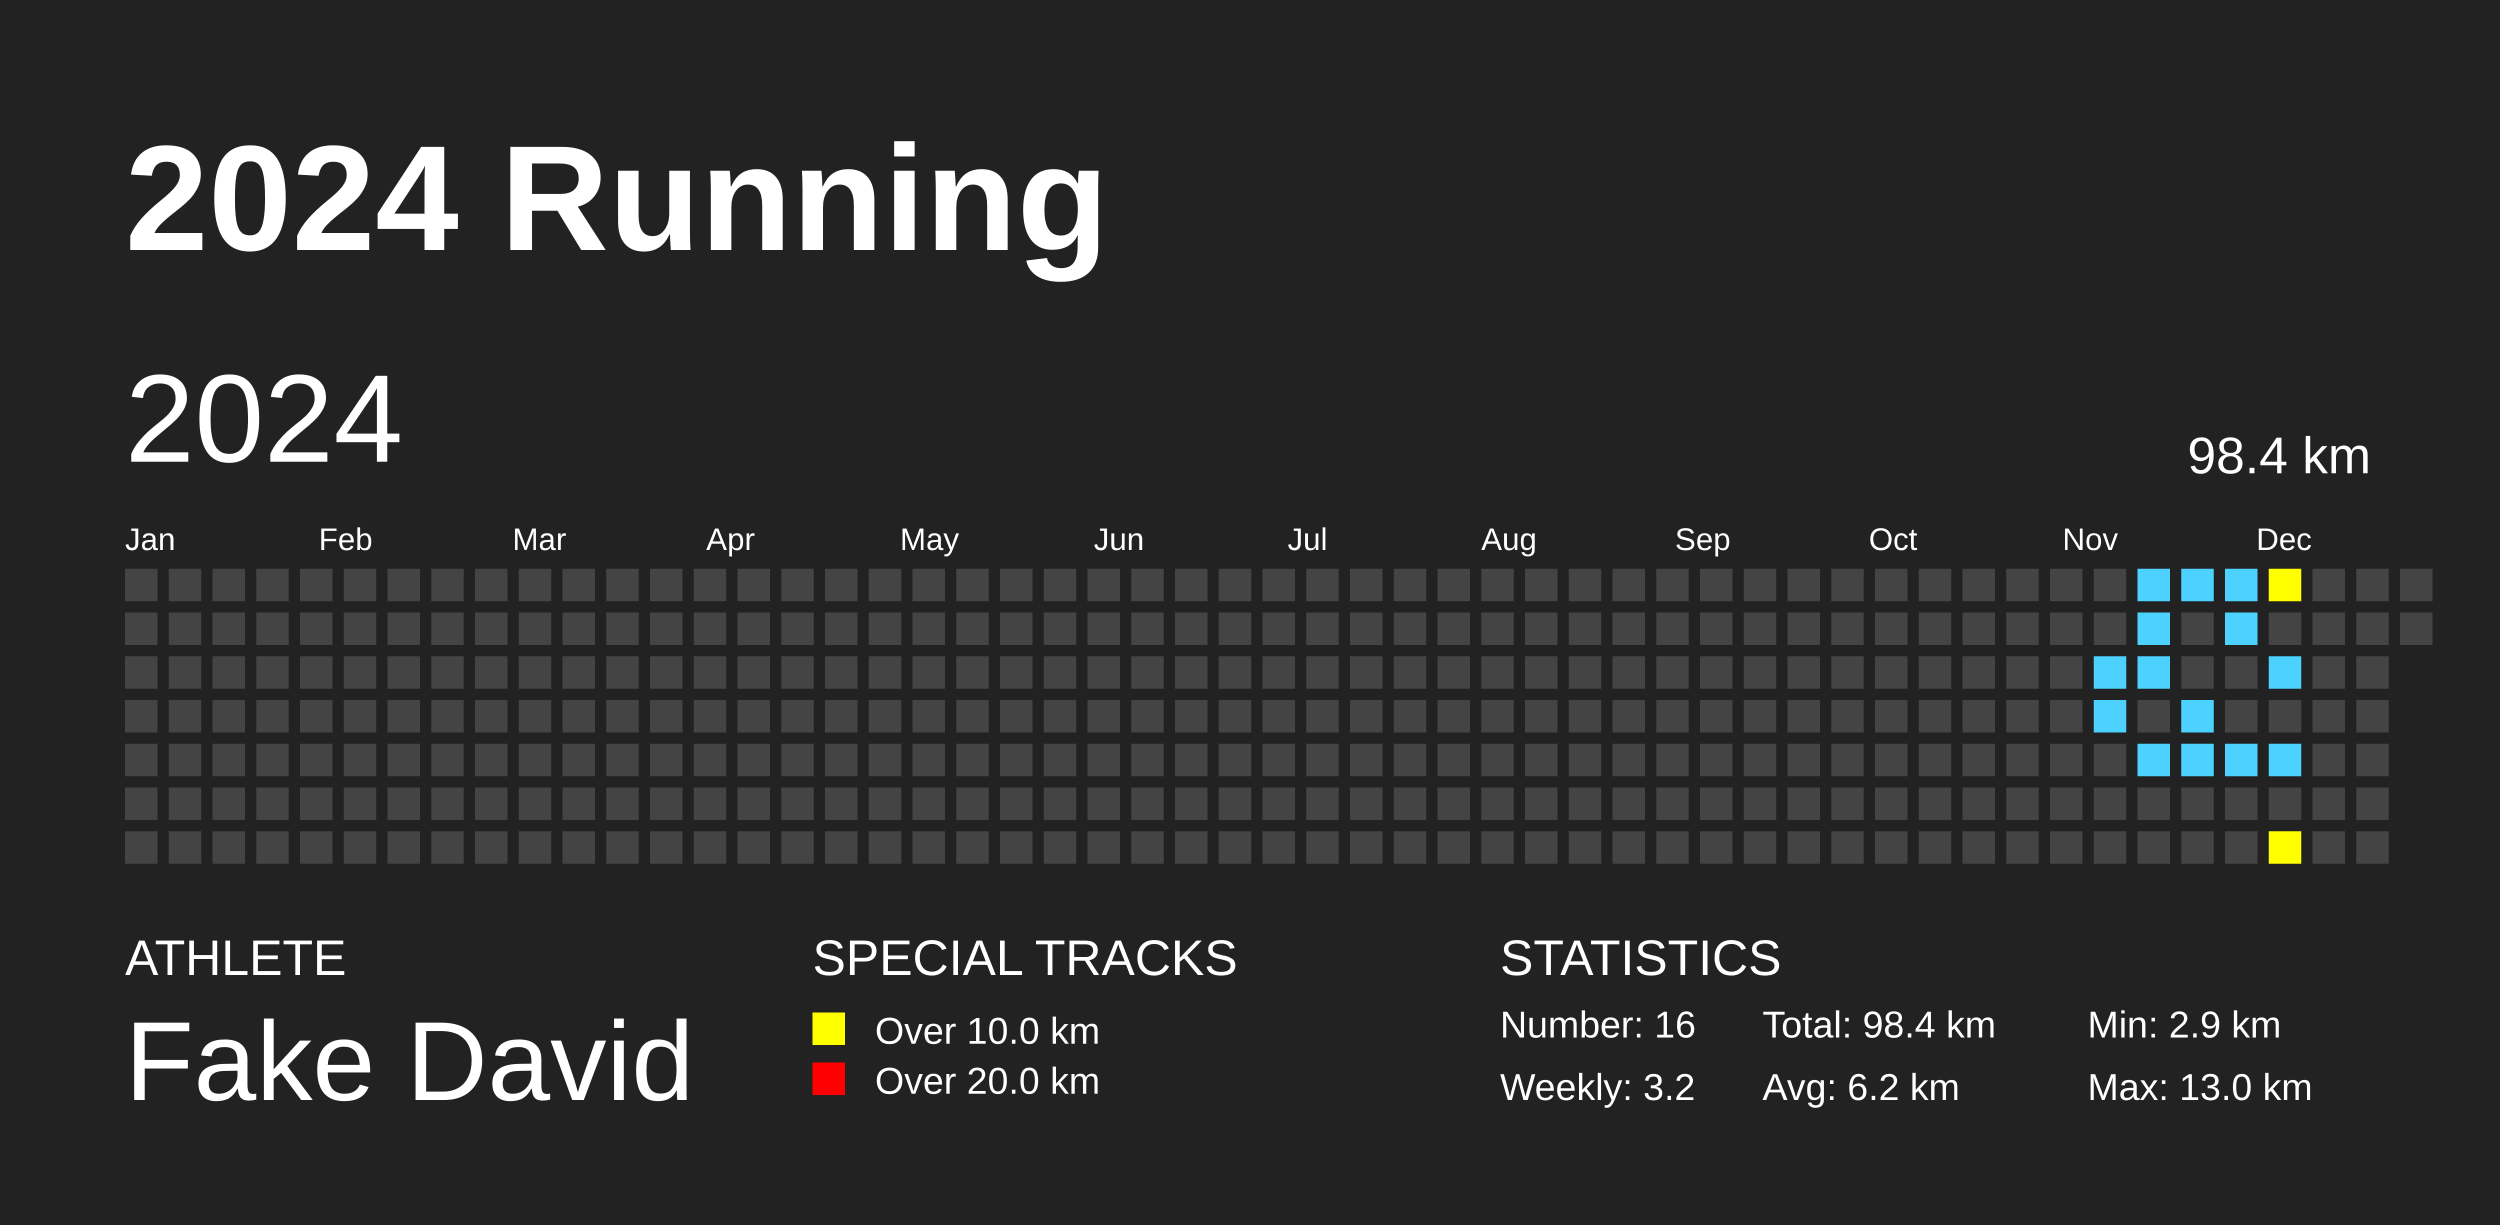
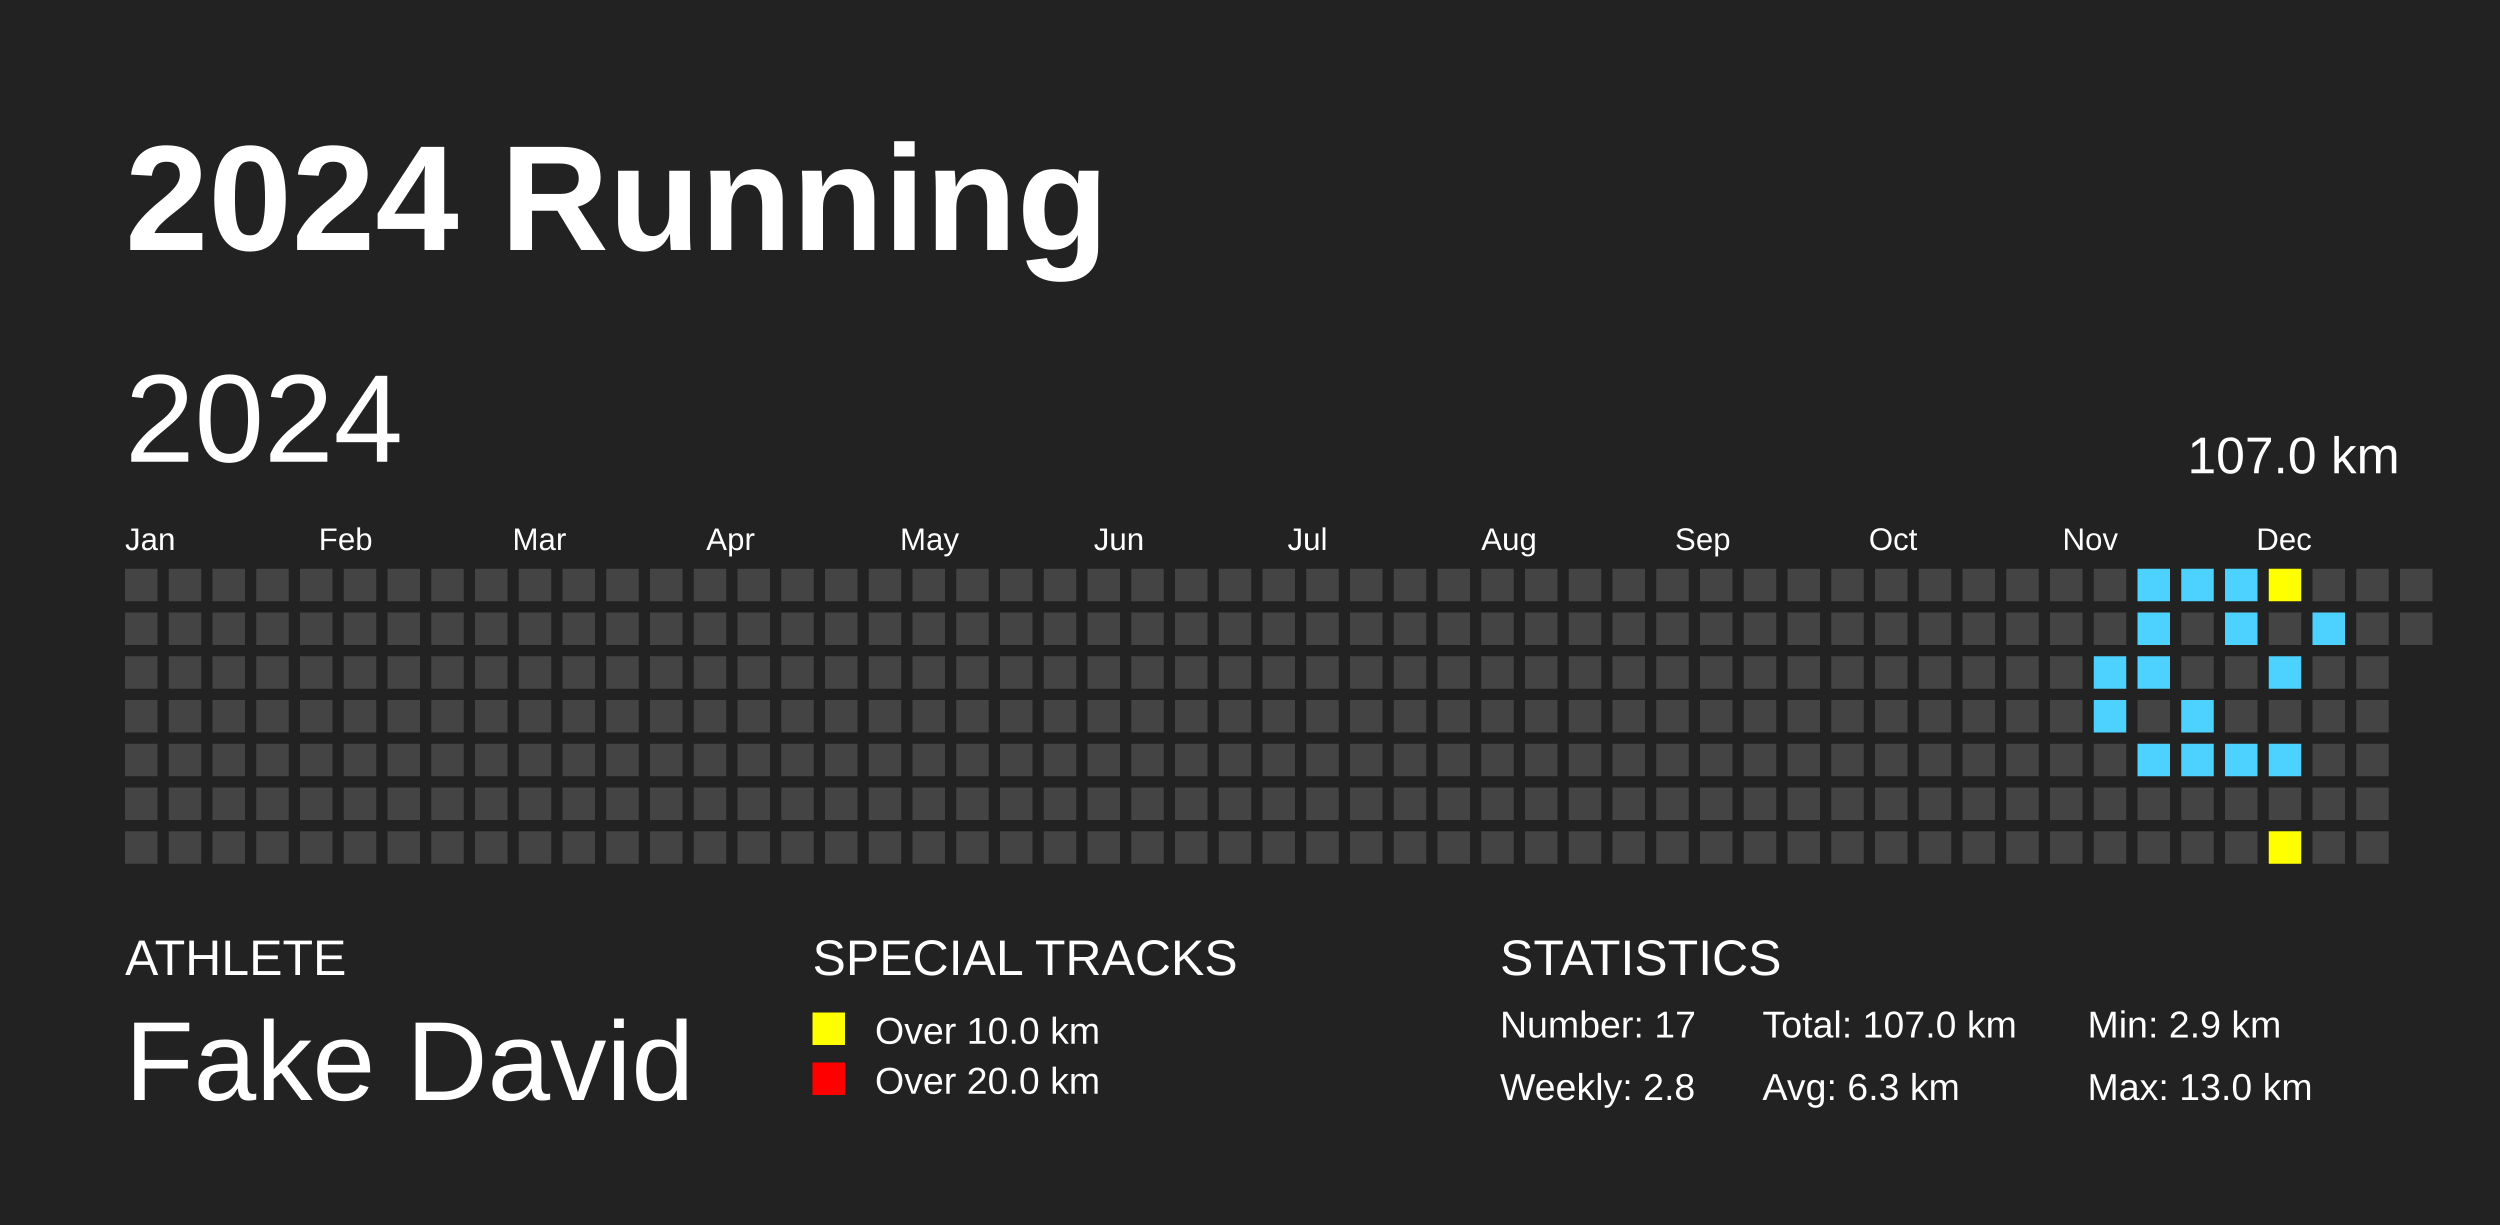
<svg xmlns="http://www.w3.org/2000/svg" baseProfile="full" height="98mm" version="1.1" viewBox="0,0,200,98" width="200mm">
  <defs />
  <rect fill="#222222" height="98" width="200" x="0" y="0" />
  <text fill="#FFFFFF" style="font-size:12px; font-family:Arial; font-weight:bold;" x="10" y="20">2024 Running</text>
  <text fill="#FFFFFF" style="font-size:4px; font-family:Arial" x="10" y="78">ATHLETE</text>
  <text fill="#FFFFFF" style="font-size:9px; font-family:Arial" x="10" y="88">Fake David</text>
  <text fill="#FFFFFF" style="font-size:4px; font-family:Arial" x="65" y="78">SPECIAL TRACKS</text>
  <rect fill="yellow" height="2.6" width="2.6" x="65" y="81" />
  <text fill="#FFFFFF" style="font-size:3px; font-family:Arial" x="70" y="83.5">Over 10.0 km</text>
  <rect fill="red" height="2.6" width="2.6" x="65" y="85" />
  <text fill="#FFFFFF" style="font-size:3px; font-family:Arial" x="70" y="87.5">Over 20.0 km</text>
  <text fill="#FFFFFF" style="font-size:4px; font-family:Arial" x="120" y="78">STATISTICS</text>
-   <text fill="#FFFFFF" style="font-size:3px; font-family:Arial" x="120" y="83">Number: 16</text>
-   <text fill="#FFFFFF" style="font-size:3px; font-family:Arial" x="120" y="88">Weekly: 3.2</text>
-   <text fill="#FFFFFF" style="font-size:3px; font-family:Arial" x="141" y="83">Total: 98.4 km</text>
-   <text fill="#FFFFFF" style="font-size:3px; font-family:Arial" x="141" y="88">Avg: 6.2 km</text>
+   <text fill="#FFFFFF" style="font-size:3px; font-family:Arial" x="120" y="83">Number: 17</text>
+   <text fill="#FFFFFF" style="font-size:3px; font-family:Arial" x="120" y="88">Weekly: 2.8</text>
+   <text fill="#FFFFFF" style="font-size:3px; font-family:Arial" x="141" y="83">Total: 107.0 km</text>
+   <text fill="#FFFFFF" style="font-size:3px; font-family:Arial" x="141" y="88">Avg: 6.3 km</text>
  <text fill="#FFFFFF" style="font-size:3px; font-family:Arial" x="167" y="83">Min: 2.9 km</text>
  <text fill="#FFFFFF" style="font-size:3px; font-family:Arial" x="167" y="88">Max: 13.0 km</text>
  <text dominant-baseline="hanging" fill="#FFFFFF" style="font-size:10.0px; font-family:Arial;" x="10" y="30">2024</text>
-   <text dominant-baseline="hanging" fill="#FFFFFF" style="font-size:4.125px; font-family:Arial;" x="175" y="35">98.4 km</text>
+   <text dominant-baseline="hanging" fill="#FFFFFF" style="font-size:4.125px; font-family:Arial;" x="175" y="35">107.0 km</text>
  <text fill="#FFFFFF" style="font-size:2.5px; font-family:Arial" x="10.0" y="44">Jan</text>
  <text fill="#FFFFFF" style="font-size:2.5px; font-family:Arial" x="25.5" y="44">Feb</text>
  <text fill="#FFFFFF" style="font-size:2.5px; font-family:Arial" x="41.0" y="44">Mar</text>
  <text fill="#FFFFFF" style="font-size:2.5px; font-family:Arial" x="56.5" y="44">Apr</text>
  <text fill="#FFFFFF" style="font-size:2.5px; font-family:Arial" x="72.0" y="44">May</text>
  <text fill="#FFFFFF" style="font-size:2.5px; font-family:Arial" x="87.5" y="44">Jun</text>
  <text fill="#FFFFFF" style="font-size:2.5px; font-family:Arial" x="103.0" y="44">Jul</text>
  <text fill="#FFFFFF" style="font-size:2.5px; font-family:Arial" x="118.5" y="44">Aug</text>
  <text fill="#FFFFFF" style="font-size:2.5px; font-family:Arial" x="134.0" y="44">Sep</text>
  <text fill="#FFFFFF" style="font-size:2.5px; font-family:Arial" x="149.5" y="44">Oct</text>
  <text fill="#FFFFFF" style="font-size:2.5px; font-family:Arial" x="165.0" y="44">Nov</text>
  <text fill="#FFFFFF" style="font-size:2.5px; font-family:Arial" x="180.5" y="44">Dec</text>
  <rect fill="#444444" height="2.6" width="2.6" x="10.0" y="45.5" />
  <rect fill="#444444" height="2.6" width="2.6" x="10.0" y="49.0" />
  <rect fill="#444444" height="2.6" width="2.6" x="10.0" y="52.5" />
  <rect fill="#444444" height="2.6" width="2.6" x="10.0" y="56.0" />
  <rect fill="#444444" height="2.6" width="2.6" x="10.0" y="59.5" />
  <rect fill="#444444" height="2.6" width="2.6" x="10.0" y="63.0" />
  <rect fill="#444444" height="2.6" width="2.6" x="10.0" y="66.5" />
  <rect fill="#444444" height="2.6" width="2.6" x="13.5" y="45.5" />
  <rect fill="#444444" height="2.6" width="2.6" x="13.5" y="49.0" />
  <rect fill="#444444" height="2.6" width="2.6" x="13.5" y="52.5" />
  <rect fill="#444444" height="2.6" width="2.6" x="13.5" y="56.0" />
  <rect fill="#444444" height="2.6" width="2.6" x="13.5" y="59.5" />
  <rect fill="#444444" height="2.6" width="2.6" x="13.5" y="63.0" />
  <rect fill="#444444" height="2.6" width="2.6" x="13.5" y="66.5" />
  <rect fill="#444444" height="2.6" width="2.6" x="17.0" y="45.5" />
  <rect fill="#444444" height="2.6" width="2.6" x="17.0" y="49.0" />
  <rect fill="#444444" height="2.6" width="2.6" x="17.0" y="52.5" />
  <rect fill="#444444" height="2.6" width="2.6" x="17.0" y="56.0" />
  <rect fill="#444444" height="2.6" width="2.6" x="17.0" y="59.5" />
  <rect fill="#444444" height="2.6" width="2.6" x="17.0" y="63.0" />
  <rect fill="#444444" height="2.6" width="2.6" x="17.0" y="66.5" />
  <rect fill="#444444" height="2.6" width="2.6" x="20.5" y="45.5" />
  <rect fill="#444444" height="2.6" width="2.6" x="20.5" y="49.0" />
  <rect fill="#444444" height="2.6" width="2.6" x="20.5" y="52.5" />
  <rect fill="#444444" height="2.6" width="2.6" x="20.5" y="56.0" />
  <rect fill="#444444" height="2.6" width="2.6" x="20.5" y="59.5" />
  <rect fill="#444444" height="2.6" width="2.6" x="20.5" y="63.0" />
  <rect fill="#444444" height="2.6" width="2.6" x="20.5" y="66.5" />
  <rect fill="#444444" height="2.6" width="2.6" x="24.0" y="45.5" />
  <rect fill="#444444" height="2.6" width="2.6" x="24.0" y="49.0" />
  <rect fill="#444444" height="2.6" width="2.6" x="24.0" y="52.5" />
  <rect fill="#444444" height="2.6" width="2.6" x="24.0" y="56.0" />
  <rect fill="#444444" height="2.6" width="2.6" x="24.0" y="59.5" />
  <rect fill="#444444" height="2.6" width="2.6" x="24.0" y="63.0" />
  <rect fill="#444444" height="2.6" width="2.6" x="24.0" y="66.5" />
  <rect fill="#444444" height="2.6" width="2.6" x="27.5" y="45.5" />
  <rect fill="#444444" height="2.6" width="2.6" x="27.5" y="49.0" />
  <rect fill="#444444" height="2.6" width="2.6" x="27.5" y="52.5" />
  <rect fill="#444444" height="2.6" width="2.6" x="27.5" y="56.0" />
  <rect fill="#444444" height="2.6" width="2.6" x="27.5" y="59.5" />
  <rect fill="#444444" height="2.6" width="2.6" x="27.5" y="63.0" />
  <rect fill="#444444" height="2.6" width="2.6" x="27.5" y="66.5" />
  <rect fill="#444444" height="2.6" width="2.6" x="31.0" y="45.5" />
  <rect fill="#444444" height="2.6" width="2.6" x="31.0" y="49.0" />
  <rect fill="#444444" height="2.6" width="2.6" x="31.0" y="52.5" />
  <rect fill="#444444" height="2.6" width="2.6" x="31.0" y="56.0" />
  <rect fill="#444444" height="2.6" width="2.6" x="31.0" y="59.5" />
  <rect fill="#444444" height="2.6" width="2.6" x="31.0" y="63.0" />
  <rect fill="#444444" height="2.6" width="2.6" x="31.0" y="66.5" />
  <rect fill="#444444" height="2.6" width="2.6" x="34.5" y="45.5" />
  <rect fill="#444444" height="2.6" width="2.6" x="34.5" y="49.0" />
  <rect fill="#444444" height="2.6" width="2.6" x="34.5" y="52.5" />
  <rect fill="#444444" height="2.6" width="2.6" x="34.5" y="56.0" />
  <rect fill="#444444" height="2.6" width="2.6" x="34.5" y="59.5" />
  <rect fill="#444444" height="2.6" width="2.6" x="34.5" y="63.0" />
  <rect fill="#444444" height="2.6" width="2.6" x="34.5" y="66.5" />
  <rect fill="#444444" height="2.6" width="2.6" x="38.0" y="45.5" />
  <rect fill="#444444" height="2.6" width="2.6" x="38.0" y="49.0" />
  <rect fill="#444444" height="2.6" width="2.6" x="38.0" y="52.5" />
  <rect fill="#444444" height="2.6" width="2.6" x="38.0" y="56.0" />
  <rect fill="#444444" height="2.6" width="2.6" x="38.0" y="59.5" />
  <rect fill="#444444" height="2.6" width="2.6" x="38.0" y="63.0" />
  <rect fill="#444444" height="2.6" width="2.6" x="38.0" y="66.5" />
  <rect fill="#444444" height="2.6" width="2.6" x="41.5" y="45.5" />
  <rect fill="#444444" height="2.6" width="2.6" x="41.5" y="49.0" />
  <rect fill="#444444" height="2.6" width="2.6" x="41.5" y="52.5" />
  <rect fill="#444444" height="2.6" width="2.6" x="41.5" y="56.0" />
  <rect fill="#444444" height="2.6" width="2.6" x="41.5" y="59.5" />
  <rect fill="#444444" height="2.6" width="2.6" x="41.5" y="63.0" />
  <rect fill="#444444" height="2.6" width="2.6" x="41.5" y="66.5" />
  <rect fill="#444444" height="2.6" width="2.6" x="45.0" y="45.5" />
  <rect fill="#444444" height="2.6" width="2.6" x="45.0" y="49.0" />
  <rect fill="#444444" height="2.6" width="2.6" x="45.0" y="52.5" />
  <rect fill="#444444" height="2.6" width="2.6" x="45.0" y="56.0" />
  <rect fill="#444444" height="2.6" width="2.6" x="45.0" y="59.5" />
  <rect fill="#444444" height="2.6" width="2.6" x="45.0" y="63.0" />
  <rect fill="#444444" height="2.6" width="2.6" x="45.0" y="66.5" />
  <rect fill="#444444" height="2.6" width="2.6" x="48.5" y="45.5" />
  <rect fill="#444444" height="2.6" width="2.6" x="48.5" y="49.0" />
  <rect fill="#444444" height="2.6" width="2.6" x="48.5" y="52.5" />
  <rect fill="#444444" height="2.6" width="2.6" x="48.5" y="56.0" />
  <rect fill="#444444" height="2.6" width="2.6" x="48.5" y="59.5" />
  <rect fill="#444444" height="2.6" width="2.6" x="48.5" y="63.0" />
  <rect fill="#444444" height="2.6" width="2.6" x="48.5" y="66.5" />
  <rect fill="#444444" height="2.6" width="2.6" x="52.0" y="45.5" />
  <rect fill="#444444" height="2.6" width="2.6" x="52.0" y="49.0" />
  <rect fill="#444444" height="2.6" width="2.6" x="52.0" y="52.5" />
  <rect fill="#444444" height="2.6" width="2.6" x="52.0" y="56.0" />
  <rect fill="#444444" height="2.6" width="2.6" x="52.0" y="59.5" />
  <rect fill="#444444" height="2.6" width="2.6" x="52.0" y="63.0" />
  <rect fill="#444444" height="2.6" width="2.6" x="52.0" y="66.5" />
  <rect fill="#444444" height="2.6" width="2.6" x="55.5" y="45.5" />
  <rect fill="#444444" height="2.6" width="2.6" x="55.5" y="49.0" />
  <rect fill="#444444" height="2.6" width="2.6" x="55.5" y="52.5" />
  <rect fill="#444444" height="2.6" width="2.6" x="55.5" y="56.0" />
  <rect fill="#444444" height="2.6" width="2.6" x="55.5" y="59.5" />
  <rect fill="#444444" height="2.6" width="2.6" x="55.5" y="63.0" />
  <rect fill="#444444" height="2.6" width="2.6" x="55.5" y="66.5" />
  <rect fill="#444444" height="2.6" width="2.6" x="59.0" y="45.5" />
  <rect fill="#444444" height="2.6" width="2.6" x="59.0" y="49.0" />
  <rect fill="#444444" height="2.6" width="2.6" x="59.0" y="52.5" />
  <rect fill="#444444" height="2.6" width="2.6" x="59.0" y="56.0" />
  <rect fill="#444444" height="2.6" width="2.6" x="59.0" y="59.5" />
  <rect fill="#444444" height="2.6" width="2.6" x="59.0" y="63.0" />
  <rect fill="#444444" height="2.6" width="2.6" x="59.0" y="66.5" />
  <rect fill="#444444" height="2.6" width="2.6" x="62.5" y="45.5" />
  <rect fill="#444444" height="2.6" width="2.6" x="62.5" y="49.0" />
  <rect fill="#444444" height="2.6" width="2.6" x="62.5" y="52.5" />
  <rect fill="#444444" height="2.6" width="2.6" x="62.5" y="56.0" />
  <rect fill="#444444" height="2.6" width="2.6" x="62.5" y="59.5" />
  <rect fill="#444444" height="2.6" width="2.6" x="62.5" y="63.0" />
  <rect fill="#444444" height="2.6" width="2.6" x="62.5" y="66.5" />
  <rect fill="#444444" height="2.6" width="2.6" x="66.0" y="45.5" />
  <rect fill="#444444" height="2.6" width="2.6" x="66.0" y="49.0" />
  <rect fill="#444444" height="2.6" width="2.6" x="66.0" y="52.5" />
  <rect fill="#444444" height="2.6" width="2.6" x="66.0" y="56.0" />
  <rect fill="#444444" height="2.6" width="2.6" x="66.0" y="59.5" />
  <rect fill="#444444" height="2.6" width="2.6" x="66.0" y="63.0" />
  <rect fill="#444444" height="2.6" width="2.6" x="66.0" y="66.5" />
  <rect fill="#444444" height="2.6" width="2.6" x="69.5" y="45.5" />
  <rect fill="#444444" height="2.6" width="2.6" x="69.5" y="49.0" />
  <rect fill="#444444" height="2.6" width="2.6" x="69.5" y="52.5" />
  <rect fill="#444444" height="2.6" width="2.6" x="69.5" y="56.0" />
  <rect fill="#444444" height="2.6" width="2.6" x="69.5" y="59.5" />
  <rect fill="#444444" height="2.6" width="2.6" x="69.5" y="63.0" />
  <rect fill="#444444" height="2.6" width="2.6" x="69.5" y="66.5" />
  <rect fill="#444444" height="2.6" width="2.6" x="73.0" y="45.5" />
  <rect fill="#444444" height="2.6" width="2.6" x="73.0" y="49.0" />
  <rect fill="#444444" height="2.6" width="2.6" x="73.0" y="52.5" />
  <rect fill="#444444" height="2.6" width="2.6" x="73.0" y="56.0" />
  <rect fill="#444444" height="2.6" width="2.6" x="73.0" y="59.5" />
  <rect fill="#444444" height="2.6" width="2.6" x="73.0" y="63.0" />
  <rect fill="#444444" height="2.6" width="2.6" x="73.0" y="66.5" />
  <rect fill="#444444" height="2.6" width="2.6" x="76.5" y="45.5" />
  <rect fill="#444444" height="2.6" width="2.6" x="76.5" y="49.0" />
  <rect fill="#444444" height="2.6" width="2.6" x="76.5" y="52.5" />
  <rect fill="#444444" height="2.6" width="2.6" x="76.5" y="56.0" />
  <rect fill="#444444" height="2.6" width="2.6" x="76.5" y="59.5" />
  <rect fill="#444444" height="2.6" width="2.6" x="76.5" y="63.0" />
  <rect fill="#444444" height="2.6" width="2.6" x="76.5" y="66.5" />
  <rect fill="#444444" height="2.6" width="2.6" x="80.0" y="45.5" />
  <rect fill="#444444" height="2.6" width="2.6" x="80.0" y="49.0" />
  <rect fill="#444444" height="2.6" width="2.6" x="80.0" y="52.5" />
  <rect fill="#444444" height="2.6" width="2.6" x="80.0" y="56.0" />
  <rect fill="#444444" height="2.6" width="2.6" x="80.0" y="59.5" />
  <rect fill="#444444" height="2.6" width="2.6" x="80.0" y="63.0" />
  <rect fill="#444444" height="2.6" width="2.6" x="80.0" y="66.5" />
  <rect fill="#444444" height="2.6" width="2.6" x="83.5" y="45.5" />
  <rect fill="#444444" height="2.6" width="2.6" x="83.5" y="49.0" />
  <rect fill="#444444" height="2.6" width="2.6" x="83.5" y="52.5" />
  <rect fill="#444444" height="2.6" width="2.6" x="83.5" y="56.0" />
  <rect fill="#444444" height="2.6" width="2.6" x="83.5" y="59.5" />
  <rect fill="#444444" height="2.6" width="2.6" x="83.5" y="63.0" />
  <rect fill="#444444" height="2.6" width="2.6" x="83.5" y="66.5" />
  <rect fill="#444444" height="2.6" width="2.6" x="87.0" y="45.5" />
  <rect fill="#444444" height="2.6" width="2.6" x="87.0" y="49.0" />
  <rect fill="#444444" height="2.6" width="2.6" x="87.0" y="52.5" />
  <rect fill="#444444" height="2.6" width="2.6" x="87.0" y="56.0" />
  <rect fill="#444444" height="2.6" width="2.6" x="87.0" y="59.5" />
  <rect fill="#444444" height="2.6" width="2.6" x="87.0" y="63.0" />
  <rect fill="#444444" height="2.6" width="2.6" x="87.0" y="66.5" />
  <rect fill="#444444" height="2.6" width="2.6" x="90.5" y="45.5" />
  <rect fill="#444444" height="2.6" width="2.6" x="90.5" y="49.0" />
  <rect fill="#444444" height="2.6" width="2.6" x="90.5" y="52.5" />
  <rect fill="#444444" height="2.6" width="2.6" x="90.5" y="56.0" />
  <rect fill="#444444" height="2.6" width="2.6" x="90.5" y="59.5" />
  <rect fill="#444444" height="2.6" width="2.6" x="90.5" y="63.0" />
  <rect fill="#444444" height="2.6" width="2.6" x="90.5" y="66.5" />
  <rect fill="#444444" height="2.6" width="2.6" x="94.0" y="45.5" />
  <rect fill="#444444" height="2.6" width="2.6" x="94.0" y="49.0" />
  <rect fill="#444444" height="2.6" width="2.6" x="94.0" y="52.5" />
  <rect fill="#444444" height="2.6" width="2.6" x="94.0" y="56.0" />
  <rect fill="#444444" height="2.6" width="2.6" x="94.0" y="59.5" />
  <rect fill="#444444" height="2.6" width="2.6" x="94.0" y="63.0" />
  <rect fill="#444444" height="2.6" width="2.6" x="94.0" y="66.5" />
  <rect fill="#444444" height="2.6" width="2.6" x="97.5" y="45.5" />
  <rect fill="#444444" height="2.6" width="2.6" x="97.5" y="49.0" />
  <rect fill="#444444" height="2.6" width="2.6" x="97.5" y="52.5" />
  <rect fill="#444444" height="2.6" width="2.6" x="97.5" y="56.0" />
  <rect fill="#444444" height="2.6" width="2.6" x="97.5" y="59.5" />
  <rect fill="#444444" height="2.6" width="2.6" x="97.5" y="63.0" />
  <rect fill="#444444" height="2.6" width="2.6" x="97.5" y="66.5" />
  <rect fill="#444444" height="2.6" width="2.6" x="101.0" y="45.5" />
  <rect fill="#444444" height="2.6" width="2.6" x="101.0" y="49.0" />
  <rect fill="#444444" height="2.6" width="2.6" x="101.0" y="52.5" />
  <rect fill="#444444" height="2.6" width="2.6" x="101.0" y="56.0" />
  <rect fill="#444444" height="2.6" width="2.6" x="101.0" y="59.5" />
  <rect fill="#444444" height="2.6" width="2.6" x="101.0" y="63.0" />
  <rect fill="#444444" height="2.6" width="2.6" x="101.0" y="66.5" />
  <rect fill="#444444" height="2.6" width="2.6" x="104.5" y="45.5" />
  <rect fill="#444444" height="2.6" width="2.6" x="104.5" y="49.0" />
  <rect fill="#444444" height="2.6" width="2.6" x="104.5" y="52.5" />
  <rect fill="#444444" height="2.6" width="2.6" x="104.5" y="56.0" />
  <rect fill="#444444" height="2.6" width="2.6" x="104.5" y="59.5" />
  <rect fill="#444444" height="2.6" width="2.6" x="104.5" y="63.0" />
  <rect fill="#444444" height="2.6" width="2.6" x="104.5" y="66.5" />
  <rect fill="#444444" height="2.6" width="2.6" x="108.0" y="45.5" />
  <rect fill="#444444" height="2.6" width="2.6" x="108.0" y="49.0" />
  <rect fill="#444444" height="2.6" width="2.6" x="108.0" y="52.5" />
  <rect fill="#444444" height="2.6" width="2.6" x="108.0" y="56.0" />
  <rect fill="#444444" height="2.6" width="2.6" x="108.0" y="59.5" />
  <rect fill="#444444" height="2.6" width="2.6" x="108.0" y="63.0" />
  <rect fill="#444444" height="2.6" width="2.6" x="108.0" y="66.5" />
  <rect fill="#444444" height="2.6" width="2.6" x="111.5" y="45.5" />
  <rect fill="#444444" height="2.6" width="2.6" x="111.5" y="49.0" />
  <rect fill="#444444" height="2.6" width="2.6" x="111.5" y="52.5" />
  <rect fill="#444444" height="2.6" width="2.6" x="111.5" y="56.0" />
  <rect fill="#444444" height="2.6" width="2.6" x="111.5" y="59.5" />
  <rect fill="#444444" height="2.6" width="2.6" x="111.5" y="63.0" />
  <rect fill="#444444" height="2.6" width="2.6" x="111.5" y="66.5" />
  <rect fill="#444444" height="2.6" width="2.6" x="115.0" y="45.5" />
  <rect fill="#444444" height="2.6" width="2.6" x="115.0" y="49.0" />
  <rect fill="#444444" height="2.6" width="2.6" x="115.0" y="52.5" />
  <rect fill="#444444" height="2.6" width="2.6" x="115.0" y="56.0" />
  <rect fill="#444444" height="2.6" width="2.6" x="115.0" y="59.5" />
  <rect fill="#444444" height="2.6" width="2.6" x="115.0" y="63.0" />
  <rect fill="#444444" height="2.6" width="2.6" x="115.0" y="66.5" />
  <rect fill="#444444" height="2.6" width="2.6" x="118.5" y="45.5" />
  <rect fill="#444444" height="2.6" width="2.6" x="118.5" y="49.0" />
  <rect fill="#444444" height="2.6" width="2.6" x="118.5" y="52.5" />
  <rect fill="#444444" height="2.6" width="2.6" x="118.5" y="56.0" />
  <rect fill="#444444" height="2.6" width="2.6" x="118.5" y="59.5" />
  <rect fill="#444444" height="2.6" width="2.6" x="118.5" y="63.0" />
  <rect fill="#444444" height="2.6" width="2.6" x="118.5" y="66.5" />
  <rect fill="#444444" height="2.6" width="2.6" x="122.0" y="45.5" />
  <rect fill="#444444" height="2.6" width="2.6" x="122.0" y="49.0" />
  <rect fill="#444444" height="2.6" width="2.6" x="122.0" y="52.5" />
  <rect fill="#444444" height="2.6" width="2.6" x="122.0" y="56.0" />
  <rect fill="#444444" height="2.6" width="2.6" x="122.0" y="59.5" />
  <rect fill="#444444" height="2.6" width="2.6" x="122.0" y="63.0" />
  <rect fill="#444444" height="2.6" width="2.6" x="122.0" y="66.5" />
  <rect fill="#444444" height="2.6" width="2.6" x="125.5" y="45.5" />
  <rect fill="#444444" height="2.6" width="2.6" x="125.5" y="49.0" />
  <rect fill="#444444" height="2.6" width="2.6" x="125.5" y="52.5" />
  <rect fill="#444444" height="2.6" width="2.6" x="125.5" y="56.0" />
  <rect fill="#444444" height="2.6" width="2.6" x="125.5" y="59.5" />
  <rect fill="#444444" height="2.6" width="2.6" x="125.5" y="63.0" />
  <rect fill="#444444" height="2.6" width="2.6" x="125.5" y="66.5" />
  <rect fill="#444444" height="2.6" width="2.6" x="129.0" y="45.5" />
  <rect fill="#444444" height="2.6" width="2.6" x="129.0" y="49.0" />
  <rect fill="#444444" height="2.6" width="2.6" x="129.0" y="52.5" />
  <rect fill="#444444" height="2.6" width="2.6" x="129.0" y="56.0" />
  <rect fill="#444444" height="2.6" width="2.6" x="129.0" y="59.5" />
  <rect fill="#444444" height="2.6" width="2.6" x="129.0" y="63.0" />
  <rect fill="#444444" height="2.6" width="2.6" x="129.0" y="66.5" />
  <rect fill="#444444" height="2.6" width="2.6" x="132.5" y="45.5" />
  <rect fill="#444444" height="2.6" width="2.6" x="132.5" y="49.0" />
  <rect fill="#444444" height="2.6" width="2.6" x="132.5" y="52.5" />
  <rect fill="#444444" height="2.6" width="2.6" x="132.5" y="56.0" />
  <rect fill="#444444" height="2.6" width="2.6" x="132.5" y="59.5" />
  <rect fill="#444444" height="2.6" width="2.6" x="132.5" y="63.0" />
  <rect fill="#444444" height="2.6" width="2.6" x="132.5" y="66.5" />
  <rect fill="#444444" height="2.6" width="2.6" x="136.0" y="45.5" />
  <rect fill="#444444" height="2.6" width="2.6" x="136.0" y="49.0" />
  <rect fill="#444444" height="2.6" width="2.6" x="136.0" y="52.5" />
  <rect fill="#444444" height="2.6" width="2.6" x="136.0" y="56.0" />
  <rect fill="#444444" height="2.6" width="2.6" x="136.0" y="59.5" />
  <rect fill="#444444" height="2.6" width="2.6" x="136.0" y="63.0" />
  <rect fill="#444444" height="2.6" width="2.6" x="136.0" y="66.5" />
  <rect fill="#444444" height="2.6" width="2.6" x="139.5" y="45.5" />
  <rect fill="#444444" height="2.6" width="2.6" x="139.5" y="49.0" />
  <rect fill="#444444" height="2.6" width="2.6" x="139.5" y="52.5" />
  <rect fill="#444444" height="2.6" width="2.6" x="139.5" y="56.0" />
  <rect fill="#444444" height="2.6" width="2.6" x="139.5" y="59.5" />
  <rect fill="#444444" height="2.6" width="2.6" x="139.5" y="63.0" />
  <rect fill="#444444" height="2.6" width="2.6" x="139.5" y="66.5" />
  <rect fill="#444444" height="2.6" width="2.6" x="143.0" y="45.5" />
  <rect fill="#444444" height="2.6" width="2.6" x="143.0" y="49.0" />
  <rect fill="#444444" height="2.6" width="2.6" x="143.0" y="52.5" />
  <rect fill="#444444" height="2.6" width="2.6" x="143.0" y="56.0" />
  <rect fill="#444444" height="2.6" width="2.6" x="143.0" y="59.5" />
  <rect fill="#444444" height="2.6" width="2.6" x="143.0" y="63.0" />
  <rect fill="#444444" height="2.6" width="2.6" x="143.0" y="66.5" />
  <rect fill="#444444" height="2.6" width="2.6" x="146.5" y="45.5" />
  <rect fill="#444444" height="2.6" width="2.6" x="146.5" y="49.0" />
  <rect fill="#444444" height="2.6" width="2.6" x="146.5" y="52.5" />
  <rect fill="#444444" height="2.6" width="2.6" x="146.5" y="56.0" />
  <rect fill="#444444" height="2.6" width="2.6" x="146.5" y="59.5" />
  <rect fill="#444444" height="2.6" width="2.6" x="146.5" y="63.0" />
  <rect fill="#444444" height="2.6" width="2.6" x="146.5" y="66.5" />
  <rect fill="#444444" height="2.6" width="2.6" x="150.0" y="45.5" />
  <rect fill="#444444" height="2.6" width="2.6" x="150.0" y="49.0" />
  <rect fill="#444444" height="2.6" width="2.6" x="150.0" y="52.5" />
  <rect fill="#444444" height="2.6" width="2.6" x="150.0" y="56.0" />
  <rect fill="#444444" height="2.6" width="2.6" x="150.0" y="59.5" />
  <rect fill="#444444" height="2.6" width="2.6" x="150.0" y="63.0" />
  <rect fill="#444444" height="2.6" width="2.6" x="150.0" y="66.5" />
  <rect fill="#444444" height="2.6" width="2.6" x="153.5" y="45.5" />
  <rect fill="#444444" height="2.6" width="2.6" x="153.5" y="49.0" />
  <rect fill="#444444" height="2.6" width="2.6" x="153.5" y="52.5" />
  <rect fill="#444444" height="2.6" width="2.6" x="153.5" y="56.0" />
  <rect fill="#444444" height="2.6" width="2.6" x="153.5" y="59.5" />
  <rect fill="#444444" height="2.6" width="2.6" x="153.5" y="63.0" />
  <rect fill="#444444" height="2.6" width="2.6" x="153.5" y="66.5" />
  <rect fill="#444444" height="2.6" width="2.6" x="157.0" y="45.5" />
  <rect fill="#444444" height="2.6" width="2.6" x="157.0" y="49.0" />
  <rect fill="#444444" height="2.6" width="2.6" x="157.0" y="52.5" />
  <rect fill="#444444" height="2.6" width="2.6" x="157.0" y="56.0" />
  <rect fill="#444444" height="2.6" width="2.6" x="157.0" y="59.5" />
  <rect fill="#444444" height="2.6" width="2.6" x="157.0" y="63.0" />
  <rect fill="#444444" height="2.6" width="2.6" x="157.0" y="66.5" />
  <rect fill="#444444" height="2.6" width="2.6" x="160.5" y="45.5" />
  <rect fill="#444444" height="2.6" width="2.6" x="160.5" y="49.0" />
  <rect fill="#444444" height="2.6" width="2.6" x="160.5" y="52.5" />
  <rect fill="#444444" height="2.6" width="2.6" x="160.5" y="56.0" />
  <rect fill="#444444" height="2.6" width="2.6" x="160.5" y="59.5" />
  <rect fill="#444444" height="2.6" width="2.6" x="160.5" y="63.0" />
  <rect fill="#444444" height="2.6" width="2.6" x="160.5" y="66.5" />
  <rect fill="#444444" height="2.6" width="2.6" x="164.0" y="45.5" />
  <rect fill="#444444" height="2.6" width="2.6" x="164.0" y="49.0" />
  <rect fill="#444444" height="2.6" width="2.6" x="164.0" y="52.5" />
  <rect fill="#444444" height="2.6" width="2.6" x="164.0" y="56.0" />
  <rect fill="#444444" height="2.6" width="2.6" x="164.0" y="59.5" />
  <rect fill="#444444" height="2.6" width="2.6" x="164.0" y="63.0" />
  <rect fill="#444444" height="2.6" width="2.6" x="164.0" y="66.5" />
  <rect fill="#444444" height="2.6" width="2.6" x="167.5" y="45.5" />
  <rect fill="#444444" height="2.6" width="2.6" x="167.5" y="49.0" />
  <rect fill="#4DD2FF" height="2.6" width="2.6" x="167.5" y="52.5" />
  <rect fill="#4DD2FF" height="2.6" width="2.6" x="167.5" y="56.0" />
  <rect fill="#444444" height="2.6" width="2.6" x="167.5" y="59.5" />
  <rect fill="#444444" height="2.6" width="2.6" x="167.5" y="63.0" />
  <rect fill="#444444" height="2.6" width="2.6" x="167.5" y="66.5" />
  <rect fill="#4DD2FF" height="2.6" width="2.6" x="171.0" y="45.5" />
  <rect fill="#4DD2FF" height="2.6" width="2.6" x="171.0" y="49.0" />
  <rect fill="#4DD2FF" height="2.6" width="2.6" x="171.0" y="52.5" />
  <rect fill="#444444" height="2.6" width="2.6" x="171.0" y="56.0" />
  <rect fill="#4DD2FF" height="2.6" width="2.6" x="171.0" y="59.5" />
  <rect fill="#444444" height="2.6" width="2.6" x="171.0" y="63.0" />
  <rect fill="#444444" height="2.6" width="2.6" x="171.0" y="66.5" />
  <rect fill="#4DD2FF" height="2.6" width="2.6" x="174.5" y="45.5" />
  <rect fill="#444444" height="2.6" width="2.6" x="174.5" y="49.0" />
  <rect fill="#444444" height="2.6" width="2.6" x="174.5" y="52.5" />
  <rect fill="#4DD2FF" height="2.6" width="2.6" x="174.5" y="56.0" />
  <rect fill="#4DD2FF" height="2.6" width="2.6" x="174.5" y="59.5" />
  <rect fill="#444444" height="2.6" width="2.6" x="174.5" y="63.0" />
  <rect fill="#444444" height="2.6" width="2.6" x="174.5" y="66.5" />
  <rect fill="#4DD2FF" height="2.6" width="2.6" x="178.0" y="45.5" />
  <rect fill="#4DD2FF" height="2.6" width="2.6" x="178.0" y="49.0" />
  <rect fill="#444444" height="2.6" width="2.6" x="178.0" y="52.5" />
  <rect fill="#444444" height="2.6" width="2.6" x="178.0" y="56.0" />
  <rect fill="#4DD2FF" height="2.6" width="2.6" x="178.0" y="59.5" />
  <rect fill="#444444" height="2.6" width="2.6" x="178.0" y="63.0" />
  <rect fill="#444444" height="2.6" width="2.6" x="178.0" y="66.5" />
  <rect fill="yellow" height="2.6" width="2.6" x="181.5" y="45.5" />
  <rect fill="#444444" height="2.6" width="2.6" x="181.5" y="49.0" />
  <rect fill="#4DD2FF" height="2.6" width="2.6" x="181.5" y="52.5" />
  <rect fill="#444444" height="2.6" width="2.6" x="181.5" y="56.0" />
  <rect fill="#4DD2FF" height="2.6" width="2.6" x="181.5" y="59.5" />
  <rect fill="#444444" height="2.6" width="2.6" x="181.5" y="63.0" />
  <rect fill="yellow" height="2.6" width="2.6" x="181.5" y="66.5" />
  <rect fill="#444444" height="2.6" width="2.6" x="185.0" y="45.5" />
-   <rect fill="#444444" height="2.6" width="2.6" x="185.0" y="49.0" />
+   <rect fill="#4DD2FF" height="2.6" width="2.6" x="185.0" y="49.0" />
  <rect fill="#444444" height="2.6" width="2.6" x="185.0" y="52.5" />
  <rect fill="#444444" height="2.6" width="2.6" x="185.0" y="56.0" />
  <rect fill="#444444" height="2.6" width="2.6" x="185.0" y="59.5" />
  <rect fill="#444444" height="2.6" width="2.6" x="185.0" y="63.0" />
  <rect fill="#444444" height="2.6" width="2.6" x="185.0" y="66.5" />
  <rect fill="#444444" height="2.6" width="2.6" x="188.5" y="45.5" />
  <rect fill="#444444" height="2.6" width="2.6" x="188.5" y="49.0" />
  <rect fill="#444444" height="2.6" width="2.6" x="188.5" y="52.5" />
  <rect fill="#444444" height="2.6" width="2.6" x="188.5" y="56.0" />
  <rect fill="#444444" height="2.6" width="2.6" x="188.5" y="59.5" />
  <rect fill="#444444" height="2.6" width="2.6" x="188.5" y="63.0" />
  <rect fill="#444444" height="2.6" width="2.6" x="188.5" y="66.5" />
  <rect fill="#444444" height="2.6" width="2.6" x="192.0" y="45.5" />
  <rect fill="#444444" height="2.6" width="2.6" x="192.0" y="49.0" />
</svg>
